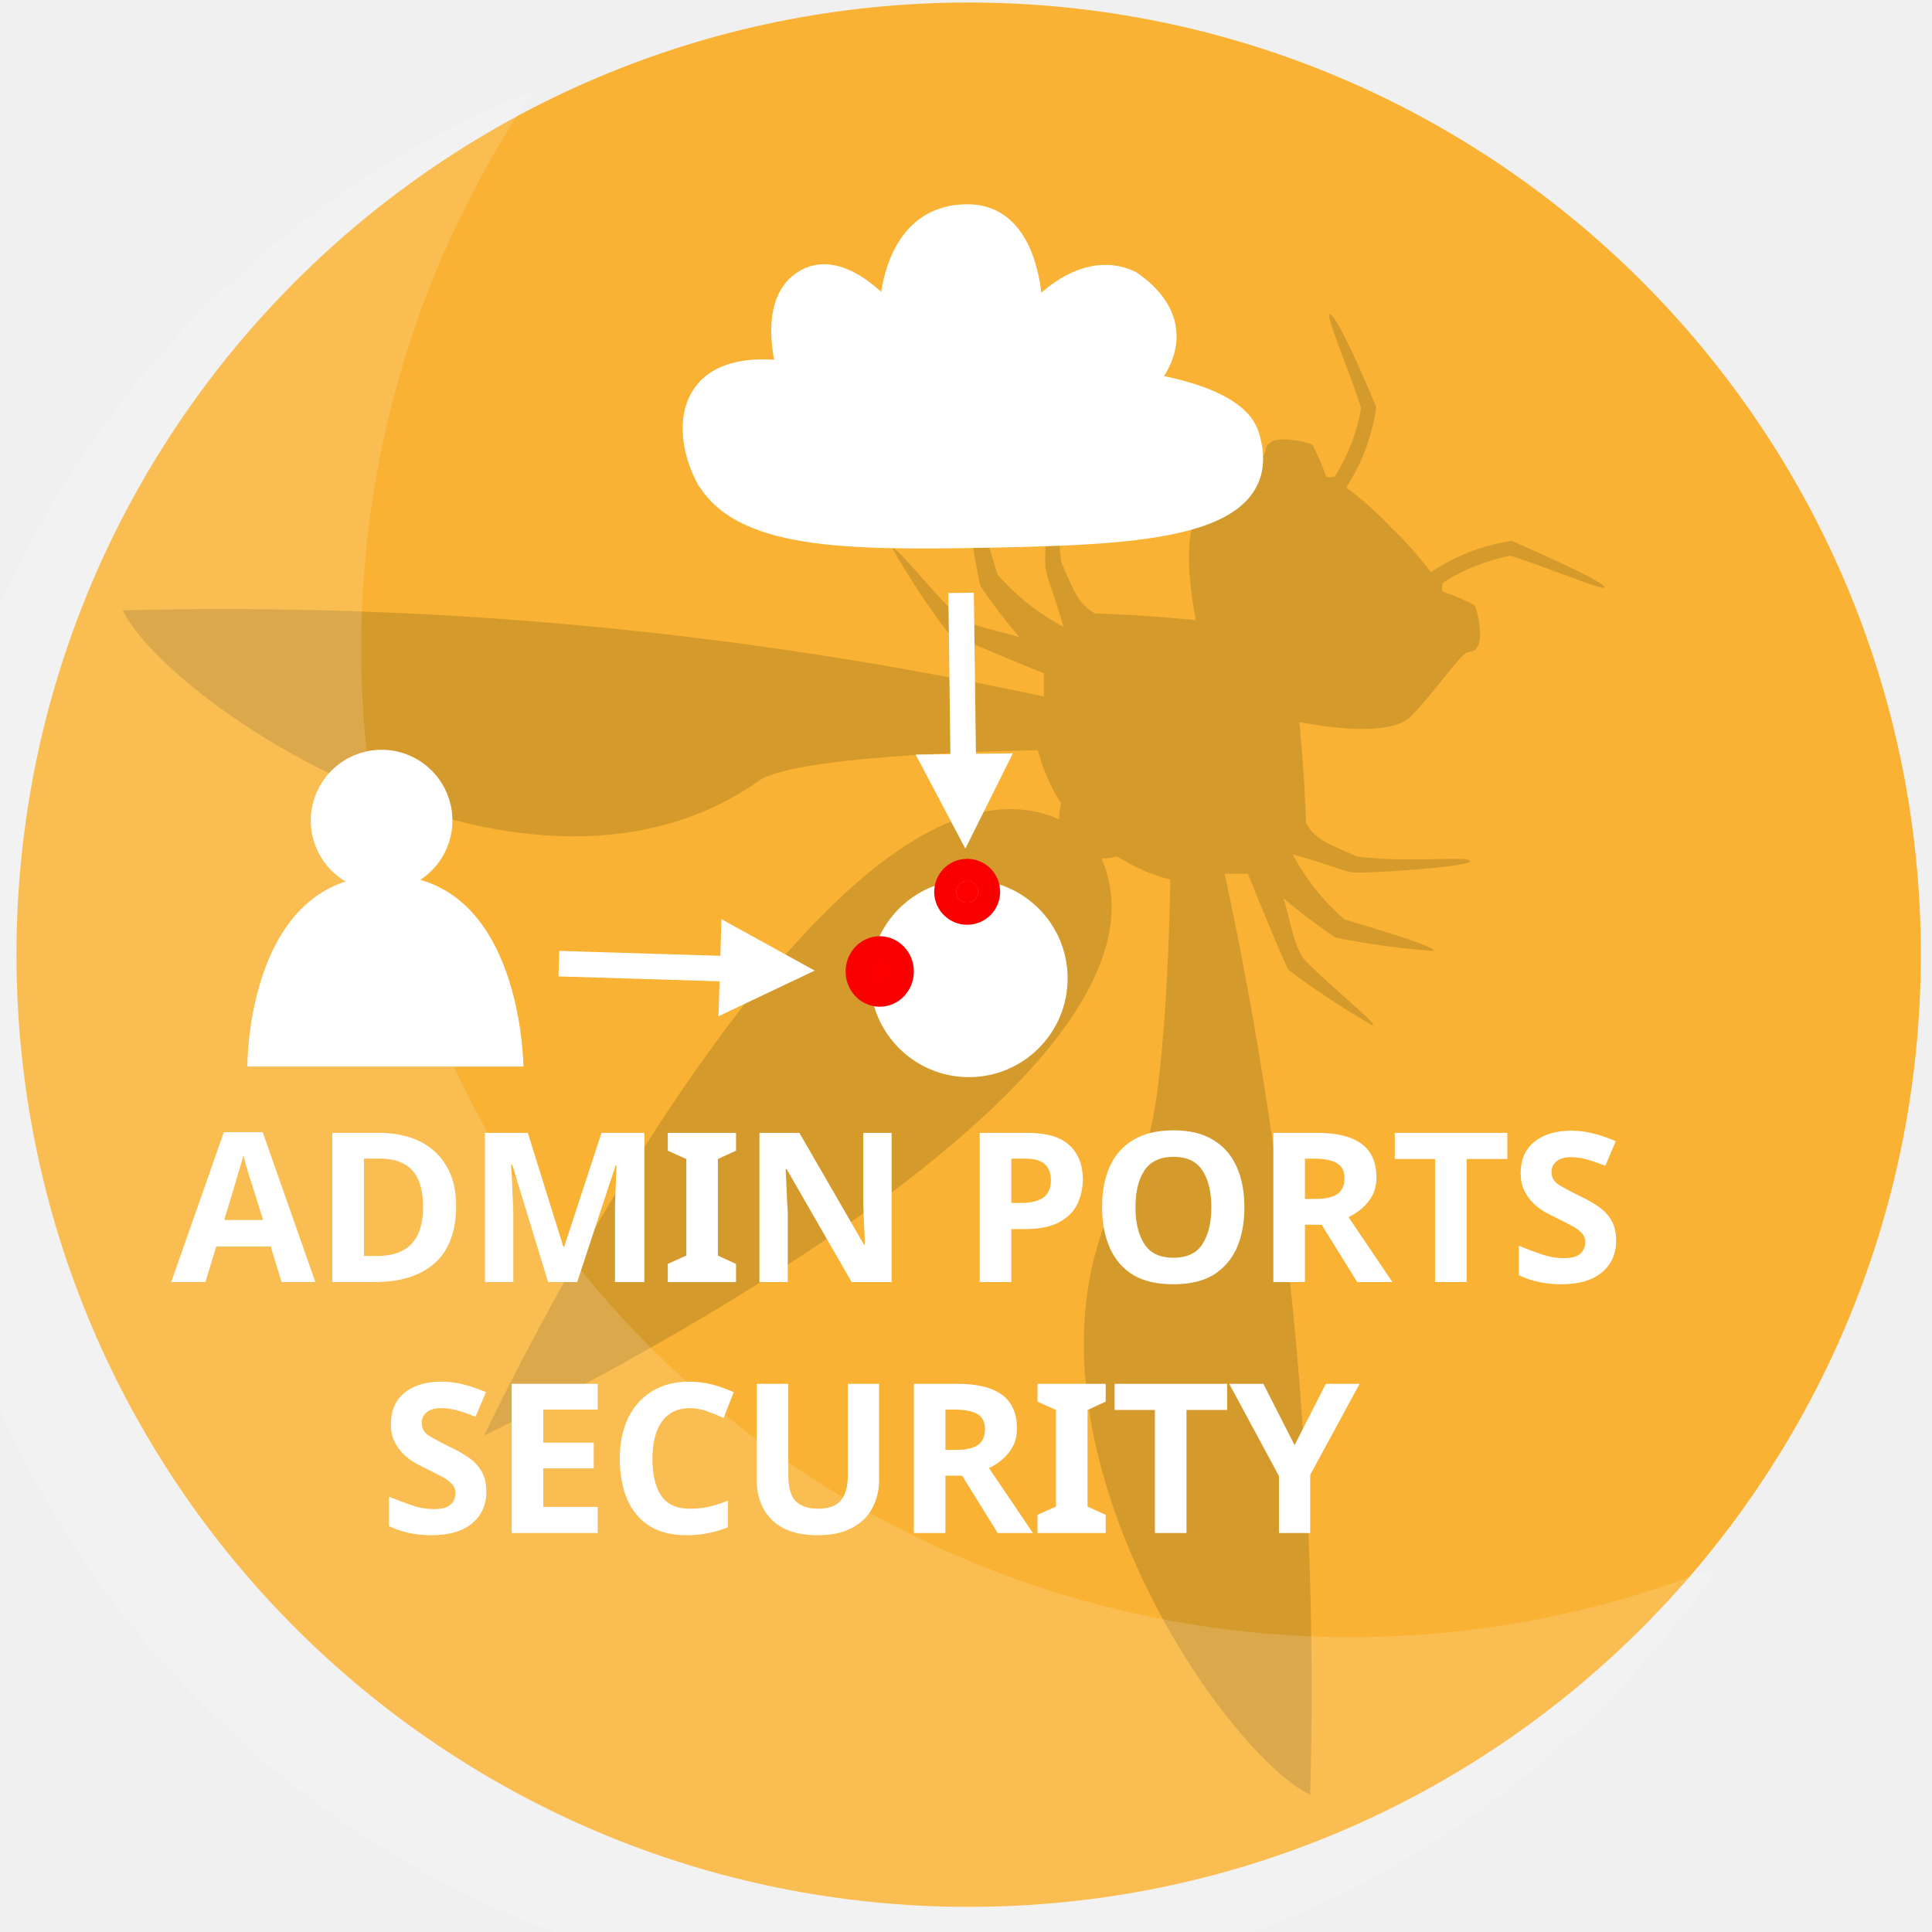
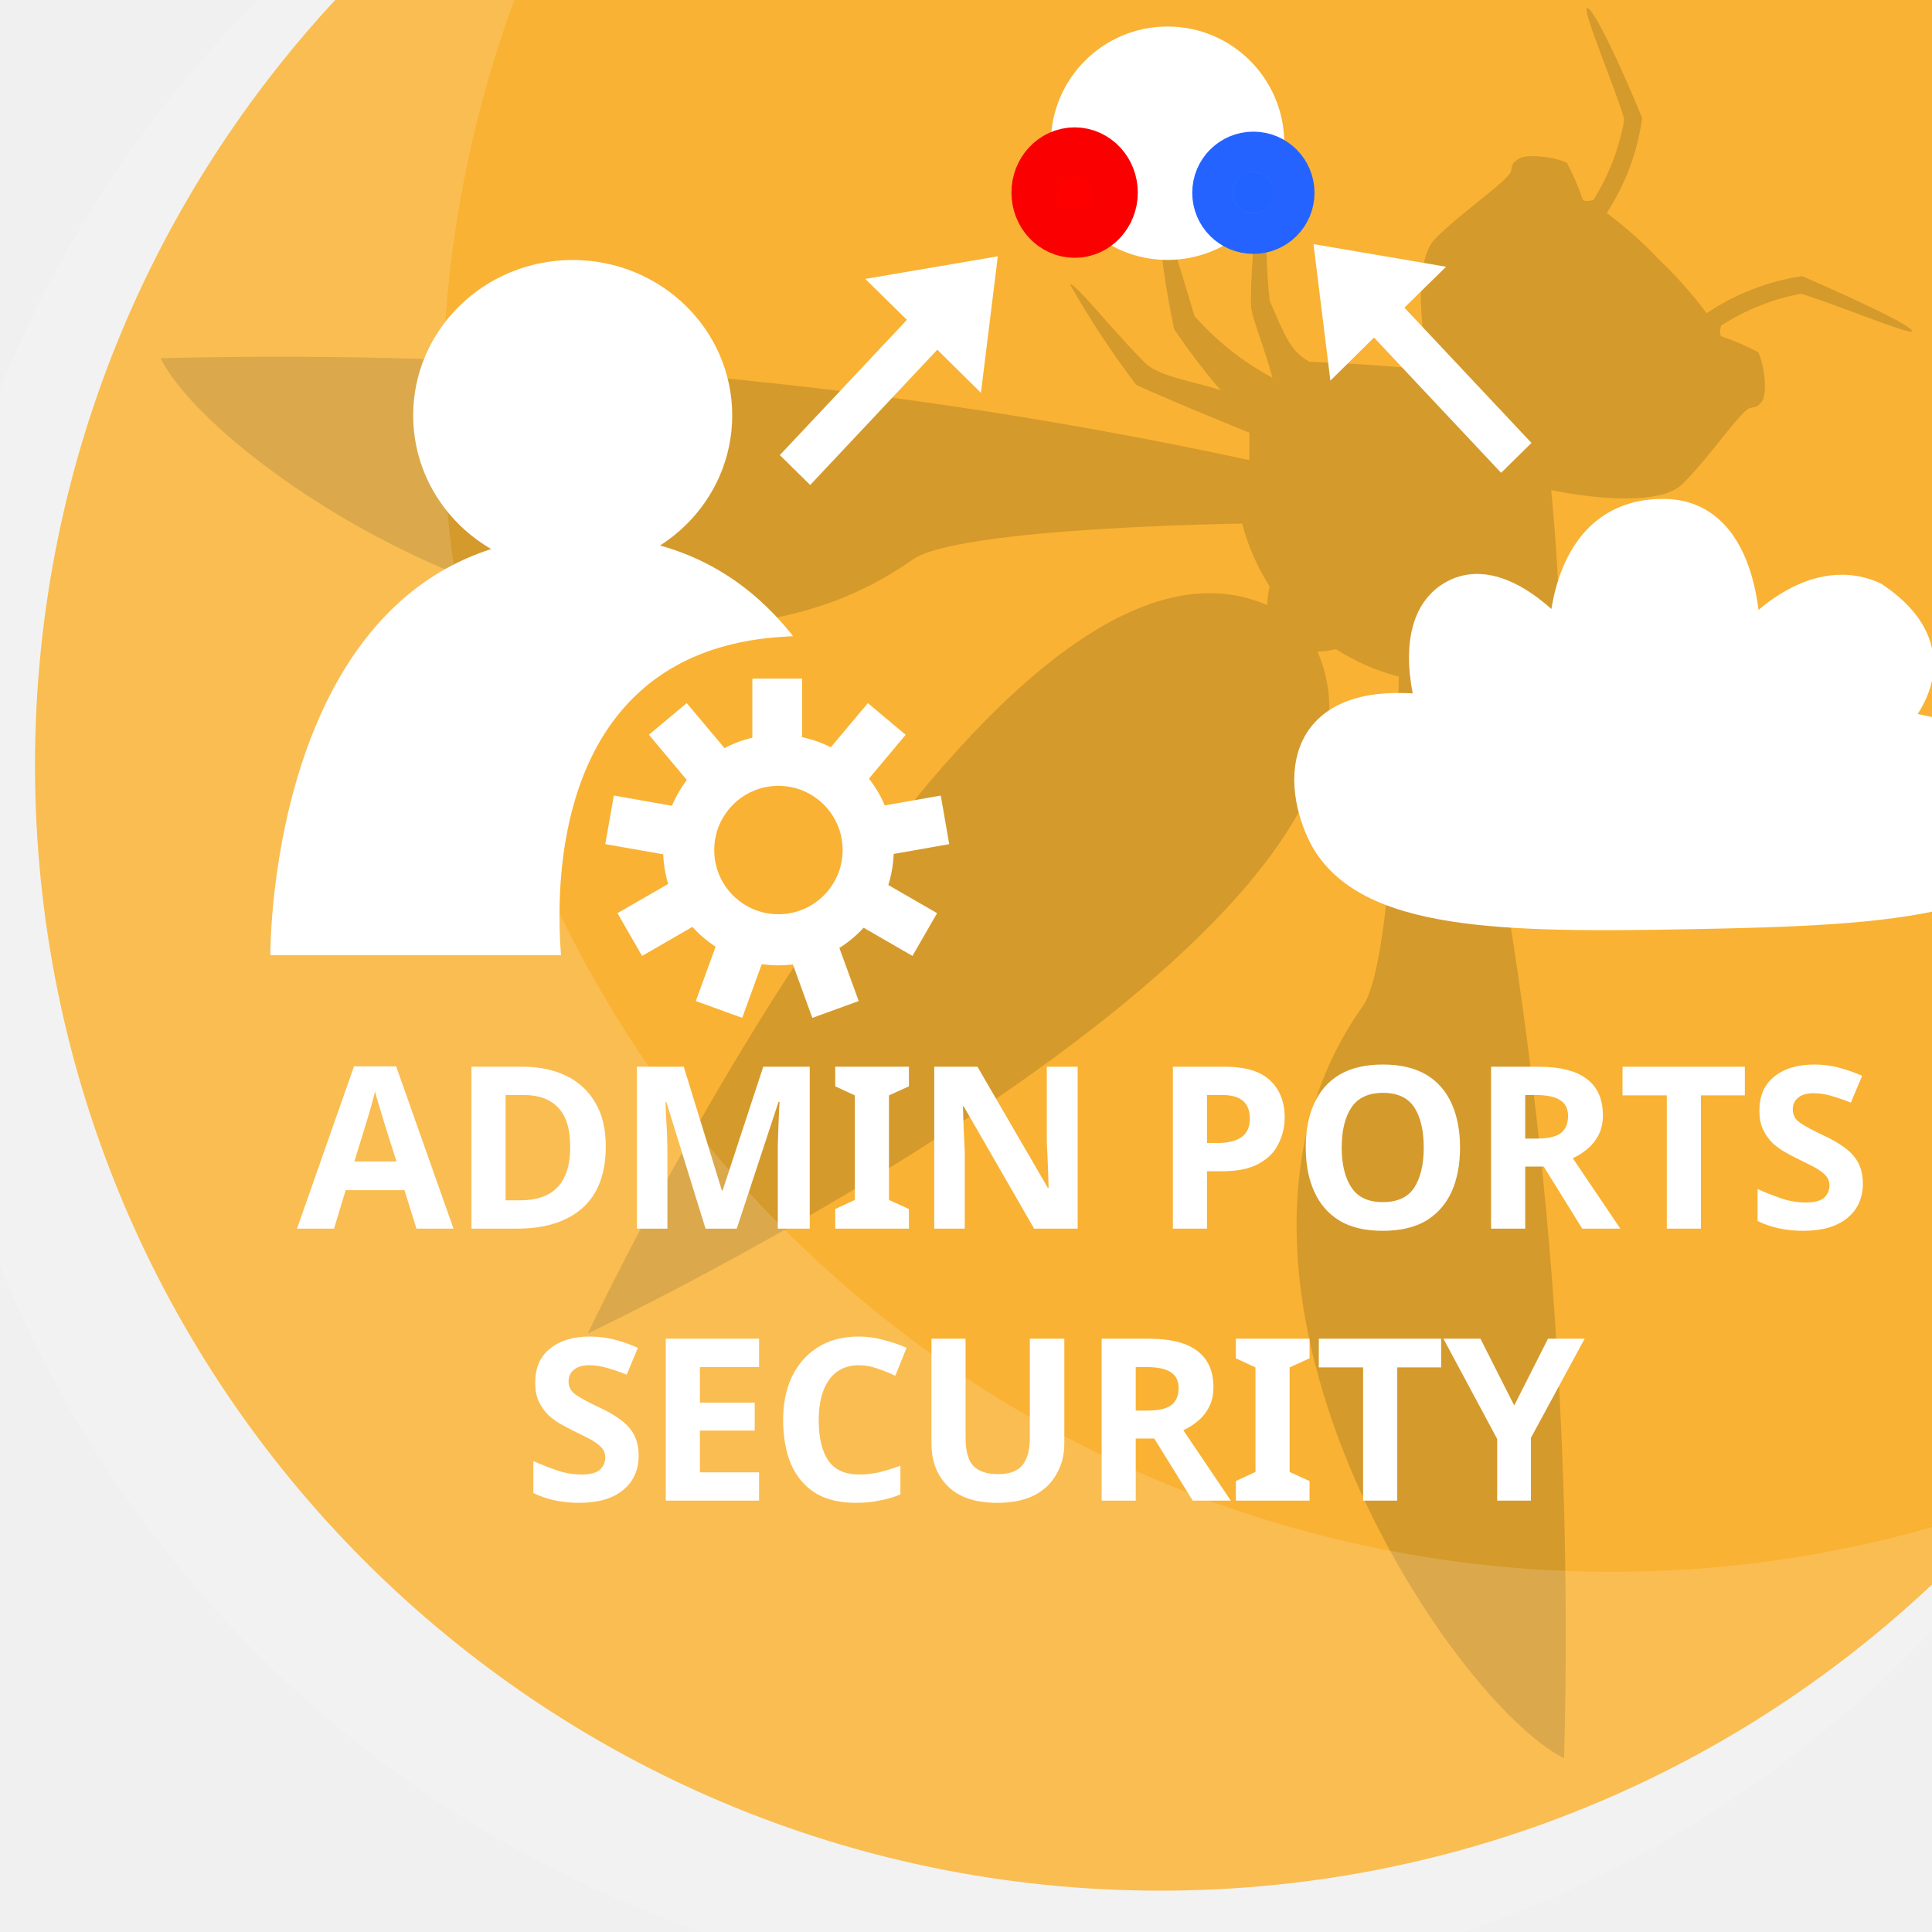
<svg xmlns="http://www.w3.org/2000/svg" viewBox="0 0 83.15 83.15" version="1.1" id="svg5058" width="2.2cm" height="2.2cm">
  <defs id="defs5010">
    <style id="style5005">.cls-1{fill:none;}.cls-2{clip-path:url(#clip-path);}.cls-3{fill:#f9b233;stroke:#f9b233;stroke-miterlimit:10;stroke-width:10px;}.cls-4{fill:#d59a2c;}.cls-5,.cls-6,.cls-9{fill:#fff;}.cls-5{opacity:0.15;}.cls-6{font-size:9px;font-family:Hind-SemiBold, Hind;font-weight:700;letter-spacing:-0.01em;}.cls-7{fill:#1d1d1b;}.cls-8{fill:#009640;}</style>
    <clipPath id="clip-path">
      <circle class="cls-1" cx="94.95" cy="42.69" r="41.1" id="circle5007" style="fill:none" />
    </clipPath>
    <clipPath id="clip-path-3">
      <circle class="cls-1" cx="94.95" cy="42.69" r="41.1" id="circle5007-6" style="fill:none" />
    </clipPath>
+     <clipPath clipPathUnits="userSpaceOnUse" id="clipPath3493">
+       <path style="fill:none;stroke:#000000;stroke-width:0.708px;stroke-linecap:butt;stroke-linejoin:miter;stroke-opacity:1" d="m 24.234,52.707 c 0,0 -0.898,-5.618 3.714,-5.863 4.612,-0.245 0.648,-6.286 0.648,-6.286 l -5.775,-1.997 -2.594,2.979 0.278,3.265 -2.131,3.011 -0.247,4.944 z" id="path3495" />
+     </clipPath>
  </defs>
  <g id="Ebene_2" data-name="Ebene 2" transform="translate(0,-24.68039)">
    <g id="Ebene_2-2" data-name="Ebene 2">
      <text id="text5024" x="-53.04" y="23.421" />
      <text id="text5026" x="-53.04" y="23.421" />
      <g id="g846" transform="translate(-0.3810036,-0.7620074)">
-         <circle style="fill:#f9b233;stroke:#f9b233;stroke-width:10px;stroke-miterlimit:10" class="cls-3" cx="42.07" cy="66.531" r="35.98" id="circle5014" />
-         <path style="fill:#d59a2c" class="cls-4" d="m 60.25,48.141 a 15.38,15.38 0 0 1 1.71,1.93 8.45,8.45 0 0 1 3.48,-1.35 c 2,0.87 4,1.81 4,2 0,0.19 -3,-1.07 -4.06,-1.36 a 8.16,8.16 0 0 0 -2.89,1.16 c -0.1,0.29 0,0.39 0,0.39 a 8.61,8.61 0 0 1 1.35,0.58 c 0.19,0.38 0.38,1.54 0.1,1.83 -0.1,0.1 -0.06,0.14 -0.39,0.2 -0.33,0.06 -1.41,1.71 -2.46,2.76 -1.05,1.05 -4.79,0.23 -4.79,0.23 0,0 0.22,2.18 0.29,4.35 0.38,0.69 0.87,0.87 2.22,1.45 2.42,0.29 4.75,-0.06 4.84,0.19 0.09,0.25 -4.7,0.57 -5.12,0.48 -0.42,-0.09 -1.45,-0.48 -2.52,-0.77 a 10,10 0 0 0 2.23,2.8 c 1.93,0.58 3.86,1.16 3.86,1.36 a 32.61,32.61 0 0 1 -4.25,-0.58 24.94,24.94 0 0 1 -2.23,-1.69 c 0.25,0.74 0.45,2.23 1,2.75 1.31,1.3 3,2.61 2.85,2.73 a 33.4,33.4 0 0 1 -3.65,-2.41 c -0.69,-1.51 -1.73,-4.12 -1.73,-4.12 h -1 a 166.83,166.83 0 0 1 3.68,39.64 c -4.17,-2.09 -14.37,-17.48 -7.33,-27.39 1.18,-1.65 1.31,-12 1.31,-12 a 7.9,7.9 0 0 1 -2.29,-1 2.81,2.81 0 0 1 -0.67,0.09 c 4.43,10.17 -26.57,24.83 -26.57,24.83 0,0 14.57,-30.96 24.74,-26.52 a 2.82,2.82 0 0 1 0.09,-0.68 7.9,7.9 0 0 1 -1,-2.29 c 0,0 -10.33,0.13 -12,1.31 -9.91,7 -25.3,-3.16 -27.39,-7.33 a 167.45,167.45 0 0 1 39.65,3.71 v -1 c 0,0 -2.61,-1.05 -4.12,-1.74 a 33.4,33.4 0 0 1 -2.41,-3.65 c 0.12,-0.15 1.43,1.54 2.73,2.85 0.52,0.52 2,0.72 2.76,1 a 23.21,23.21 0 0 1 -1.7,-2.23 31,31 0 0 1 -0.61,-4.35 c 0.19,0 0.77,1.93 1.35,3.87 a 10.13,10.13 0 0 0 2.84,2.25 c -0.29,-1.07 -0.68,-2 -0.77,-2.51 -0.09,-0.51 0.23,-5.21 0.48,-5.12 0.25,0.09 -0.1,2.41 0.19,4.83 0.58,1.35 0.77,1.84 1.45,2.22 2.17,0.07 4.35,0.29 4.35,0.29 0,0 -0.81,-3.75 0.24,-4.79 1.05,-1.04 2.7,-2.13 2.75,-2.46 0.05,-0.33 0.1,-0.29 0.2,-0.38 0.29,-0.29 1.45,-0.1 1.83,0.09 a 9.05,9.05 0 0 1 0.58,1.35 c 0,0 0.1,0.1 0.39,0 a 8.16,8.16 0 0 0 1.12,-2.92 c -0.29,-1.07 -1.57,-4.05 -1.35,-4.06 0.22,-0.01 1.15,1.93 2,4 a 8.4,8.4 0 0 1 -1.29,3.46 15.38,15.38 0 0 1 1.93,1.72 z" id="path5016" />
-         <path style="opacity:0.15;fill:#ffffff" class="cls-5" d="m 58.49,95.901 a 42.54,42.54 0 0 1 -35.12,-66.58 42.55,42.55 0 1 0 51,63.51 42.43,42.43 0 0 1 -15.88,3.07 z" id="path5018" />
-         <text class="cls-6" id="text5022" x="7.75" y="80.621" style="font-weight:700;font-size:9px;font-family:Hind-SemiBold, Hind;letter-spacing:-0.01em;fill:#ffffff">ADMIN PORTS<tspan x="16.72" y="91.421" id="tspan5020">SECURITY</tspan>
+         <circle style="fill:#f9b233;stroke:#f9b233;stroke-width:11.819px;stroke-miterlimit:10" class="cls-3" cx="50.323" cy="58.378" r="42.526" id="circle5014" />
+         <path style="fill:#d59a2c;stroke-width:1.182" class="cls-4" d="m 71.811,36.642 a 18.178,18.178 0 0 1 2.021,2.281 9.987,9.987 0 0 1 4.113,-1.596 c 2.364,1.028 4.728,2.139 4.728,2.364 0,0.225 -3.546,-1.265 -4.799,-1.607 a 9.645,9.645 0 0 0 -3.416,1.371 c -0.118,0.343 0,0.461 0,0.461 a 10.176,10.176 0 0 1 1.596,0.686 c 0.225,0.449 0.449,1.82 0.118,2.163 -0.118,0.118 -0.071,0.165 -0.461,0.236 -0.39,0.071 -1.667,2.021 -2.908,3.262 -1.241,1.241 -5.661,0.272 -5.661,0.272 0,0 0.26,2.577 0.343,5.141 0.449,0.816 1.028,1.028 2.624,1.714 2.86,0.343 5.614,-0.071 5.721,0.225 0.106,0.295 -5.555,0.674 -6.052,0.567 -0.496,-0.106 -1.714,-0.567 -2.978,-0.91 a 11.819,11.819 0 0 0 2.636,3.309 c 2.281,0.686 4.562,1.371 4.562,1.607 A 38.543,38.543 0 0 1 68.974,57.503 29.478,29.478 0 0 1 66.338,55.506 c 0.295,0.875 0.532,2.636 1.182,3.25 1.548,1.537 3.546,3.085 3.369,3.227 A 39.477,39.477 0 0 1 66.575,59.134 C 65.759,57.35 64.53,54.265 64.53,54.265 h -1.182 a 197.183,197.183 0 0 1 4.35,46.852 c -4.929,-2.47 -16.984,-20.66 -8.664,-32.373 1.395,-1.95 1.548,-14.183 1.548,-14.183 a 9.337,9.337 0 0 1 -2.707,-1.182 3.321,3.321 0 0 1 -0.792,0.106 c 5.236,12.02 -31.404,29.348 -31.404,29.348 0,0 17.221,-36.593 29.241,-31.345 a 3.333,3.333 0 0 1 0.106,-0.804 9.337,9.337 0 0 1 -1.182,-2.707 c 0,0 -12.209,0.154 -14.183,1.548 C 27.949,57.799 9.759,45.79 7.289,40.861 a 197.915,197.915 0 0 1 46.864,4.385 v -1.182 c 0,0 -3.085,-1.241 -4.87,-2.057 a 39.477,39.477 0 0 1 -2.848,-4.314 c 0.142,-0.177 1.69,1.82 3.227,3.369 0.615,0.615 2.364,0.851 3.262,1.182 a 27.433,27.433 0 0 1 -2.009,-2.636 36.64,36.64 0 0 1 -0.721,-5.141 c 0.225,0 0.91,2.281 1.596,4.574 a 11.973,11.973 0 0 0 3.357,2.659 c -0.343,-1.265 -0.804,-2.364 -0.91,-2.967 -0.106,-0.603 0.272,-6.158 0.567,-6.052 0.295,0.106 -0.118,2.848 0.225,5.709 0.686,1.596 0.91,2.175 1.714,2.624 2.565,0.083 5.141,0.343 5.141,0.343 0,0 -0.957,-4.432 0.284,-5.661 1.241,-1.229 3.191,-2.518 3.25,-2.908 0.059,-0.39 0.118,-0.343 0.236,-0.449 0.343,-0.343 1.714,-0.118 2.163,0.106 a 10.697,10.697 0 0 1 0.686,1.596 c 0,0 0.118,0.118 0.461,0 a 9.645,9.645 0 0 0 1.324,-3.451 c -0.343,-1.265 -1.856,-4.787 -1.596,-4.799 0.26,-0.012 1.359,2.281 2.364,4.728 a 9.928,9.928 0 0 1 -1.525,4.09 18.178,18.178 0 0 1 2.281,2.033 z" id="path5016" />
+         <path style="opacity:0.15;fill:#ffffff;stroke-width:1.182" class="cls-5" d="M 69.73,93.091 A 50.28,50.28 0 0 1 28.221,14.398 50.291,50.291 0 1 0 88.499,89.463 50.15,50.15 0 0 1 69.73,93.091 Z" id="path5018" />
+         <text class="cls-6" id="text5022" x="13.163" y="78.322" style="font-weight:700;font-size:9.753px;font-family:Hind-SemiBold, Hind;letter-spacing:-0.01em;fill:#ffffff;stroke-width:1.084">ADMIN PORTS<tspan x="22.883" y="90.026" id="tspan5020" style="stroke-width:1.084">SECURITY</tspan>
        </text>
-         <g id="g215" transform="matrix(0.5973029,-0.5618357,0.5618357,0.5973029,-21.85115,50.03205)">
-           <rect class="cls-9" x="-19.524" y="57.047" width="1.339" height="9.287" transform="rotate(-45)" id="rect5038" style="fill:#ffffff;stroke-width:0.853" />
-           <polygon class="cls-9" points="83.31,37.57 85.43,35.46 87.54,33.34 89.55,39.58 " id="polygon5040" transform="matrix(0.8528435,0,0,0.8528435,-39.83657,29.3798)" style="fill:#ffffff" />
-         </g>
-         <g id="g211" transform="matrix(0.5723183,-0.5872664,0.5872664,0.5723183,-21.28387,52.8216)">
-           <rect class="cls-9" x="76.216" y="-1.282" width="1.339" height="9.287" transform="rotate(45)" id="rect5042" style="fill:#ffffff;stroke-width:0.853" />
-           <polygon class="cls-9" points="106.67,37.41 100.43,39.41 102.44,33.18 104.55,35.29 " id="polygon5044" transform="matrix(0.8528435,0,0,0.8528435,-39.83657,29.3798)" style="fill:#ffffff" />
-         </g>
-         <circle style="fill:#ffffff" id="circle5046" r="4.25" cy="67.551" cx="42.08" class="cls-9" />
-         <path style="fill:#ffffff;stroke:#ffffff;stroke-width:0.957px;stroke-linecap:butt;stroke-linejoin:miter;stroke-opacity:1" d="m 30.746,45.884 c 1.43,2.711 5.95,2.774 12.199,2.652 6.549,-0.128 12.414,-0.373 11.146,-4.369 -0.545,-1.718 -4.489,-2.201 -4.489,-2.201 0,0 2.452,-2.306 -0.566,-4.399 -2.219,-1.048 -4.252,1.583 -4.252,1.583 0,0 0.135,-4.412 -2.731,-4.437 -3.461,-0.031 -3.359,4.407 -3.359,4.407 0,0 -2.077,-2.697 -3.768,-1.537 -1.51,1.036 -0.604,3.884 -0.604,3.884 -4.551,-0.625 -4.518,2.543 -3.577,4.417 z" id="path217" />
-         <g id="g4735" transform="matrix(1.145917,0,0,1.145917,-11.13716,11.41688)">
+         <circle style="fill:#ffffff;stroke-width:1.182" id="circle5046" r="5.023" cy="31.606" cx="50.63" class="cls-9" />
+         <path style="fill:#ffffff;stroke:#ffffff;stroke-width:1.218px;stroke-linecap:butt;stroke-linejoin:miter;stroke-opacity:1" d="m 57.346,61.504 c 1.853,3.393 7.71,3.472 15.807,3.32 8.486,-0.16 16.087,-0.466 14.443,-5.469 -0.706,-2.15 -5.817,-2.754 -5.817,-2.754 0,0 3.177,-2.886 -0.733,-5.506 -2.875,-1.311 -5.51,1.981 -5.51,1.981 0,0 0.176,-5.522 -3.538,-5.553 -4.485,-0.038 -4.353,5.516 -4.353,5.516 0,0 -2.692,-3.375 -4.882,-1.924 -1.957,1.296 -0.782,4.861 -0.782,4.861 -5.897,-0.782 -5.855,3.183 -4.635,5.529 z" id="path217" />
+         <g id="g4735" transform="matrix(2.581114,0,0,2.514868,-37.909,-64.96658)" clip-path="url(#clipPath3493)">
          <circle r="1.715" cy="43.059" cx="24.384" id="path1024" style="opacity:1;fill:#ffffff;stroke:#ffffff;stroke-width:1.89;stroke-opacity:1" />
          <path id="path1026" d="m 24.527,45.113 c -5.243,0.022 -5.184,7.184 -5.184,7.184 h 10.367 c 0,0 -0.042,-7.205 -5.184,-7.184 z" style="color:#000000;font-style:normal;font-variant:normal;font-weight:normal;font-stretch:normal;font-size:medium;line-height:normal;font-family:sans-serif;font-variant-ligatures:normal;font-variant-position:normal;font-variant-caps:normal;font-variant-numeric:normal;font-variant-alternates:normal;font-feature-settings:normal;text-indent:0;text-align:start;text-decoration:none;text-decoration-line:none;text-decoration-style:solid;text-decoration-color:#000000;letter-spacing:normal;word-spacing:normal;text-transform:none;writing-mode:lr-tb;direction:ltr;text-orientation:mixed;dominant-baseline:auto;baseline-shift:baseline;text-anchor:start;white-space:normal;shape-padding:0;clip-rule:nonzero;display:inline;overflow:visible;visibility:visible;opacity:1;isolation:auto;mix-blend-mode:normal;color-interpolation:sRGB;color-interpolation-filters:linearRGB;solid-color:#000000;solid-opacity:1;vector-effect:none;fill:#ffffff;fill-opacity:1;fill-rule:nonzero;stroke:none;stroke-width:1.89;stroke-linecap:butt;stroke-linejoin:miter;stroke-miterlimit:4;stroke-dasharray:none;stroke-dashoffset:0;stroke-opacity:1;color-rendering:auto;image-rendering:auto;shape-rendering:auto;text-rendering:auto;enable-background:accumulate" />
        </g>
-         <ellipse style="opacity:1;fill:#ff0000;stroke:#fa0000;stroke-width:1.89;stroke-opacity:1" id="path3400" cx="38.243" cy="67.253" rx="0.524" ry="0.572" />
-         <circle style="opacity:1;fill:#ff0000;stroke:#fa0000;stroke-width:1.89;stroke-opacity:1" id="path3402" cx="42.006" cy="63.824" r="0.476" />
+         <ellipse style="opacity:1;fill:#ff0000;stroke:#fa0000;stroke-width:3.498;stroke-opacity:1" id="path3400" cx="46.631" cy="33.731" rx="0.97" ry="1.058" />
+         <circle style="opacity:1;fill:#2262ff;fill-opacity:1;stroke:#2463ff;stroke-width:3.498;stroke-miterlimit:4;stroke-dasharray:none;stroke-opacity:1" id="path3402" cx="54.324" cy="33.739" r="0.882" />
+         <g id="g215-7" transform="matrix(-1.147281,0.1926743,0.232889,-1.16593,84.12428,102.521)">
+           <rect class="cls-9" x="-19.524" y="57.047" width="1.339" height="9.287" transform="rotate(-45)" id="rect5038-3" style="fill:#ffffff;stroke-width:0.853" />
+           <polygon class="cls-9" points="87.54,33.34 89.55,39.58 83.31,37.57 85.43,35.46 " id="polygon5040-6" transform="matrix(0.8528435,0,0,0.8528435,-39.83657,29.3798)" style="fill:#ffffff" />
+         </g>
+         <g id="g3477" transform="matrix(1.603382,0,0,1.603382,75.59975,-42.48164)">
+           <circle r="2.409" cy="65.18" cx="-26.018" id="path3425" style="opacity:1;fill:none;fill-opacity:1;stroke:#ffffff;stroke-width:1.372;stroke-miterlimit:4;stroke-dasharray:none;stroke-opacity:1" />
+           <rect y="61.236" x="-26.065" height="1.044" width="0.034" id="rect3427" style="opacity:1;fill:#000000;fill-opacity:1;stroke:#ffffff;stroke-width:1.29;stroke-miterlimit:4;stroke-dasharray:none;stroke-opacity:1" />
+           <rect style="opacity:1;fill:#000000;fill-opacity:1;stroke:#ffffff;stroke-width:1.29;stroke-miterlimit:4;stroke-dasharray:none;stroke-opacity:1" id="rect3433" width="0.034" height="1.044" x="-26.065" y="61.236" />
+           <rect y="61.236" x="-26.065" height="1.044" width="0.034" id="rect3435" style="opacity:1;fill:#000000;fill-opacity:1;stroke:#ffffff;stroke-width:1.29;stroke-miterlimit:4;stroke-dasharray:none;stroke-opacity:1" />
+           <rect style="opacity:1;fill:#000000;fill-opacity:1;stroke:#ffffff;stroke-width:1.29;stroke-miterlimit:4;stroke-dasharray:none;stroke-opacity:1" id="rect3437" width="0.034" height="1.044" x="-26.065" y="61.236" />
+           <rect y="61.236" x="-26.065" height="1.044" width="0.034" id="rect3439" style="opacity:1;fill:#000000;fill-opacity:1;stroke:#ffffff;stroke-width:1.29;stroke-miterlimit:4;stroke-dasharray:none;stroke-opacity:1" />
+           <rect style="opacity:1;fill:#000000;fill-opacity:1;stroke:#ffffff;stroke-width:1.29;stroke-miterlimit:4;stroke-dasharray:none;stroke-opacity:1" id="rect3441" width="0.034" height="1.044" x="-26.065" y="61.236" />
+           <rect y="61.236" x="-26.065" height="1.044" width="0.034" id="rect3443" style="opacity:1;fill:#000000;fill-opacity:1;stroke:#ffffff;stroke-width:1.29;stroke-miterlimit:4;stroke-dasharray:none;stroke-opacity:1" />
+           <rect transform="rotate(80)" style="opacity:1;fill:#000000;fill-opacity:1;stroke:#ffffff;stroke-width:1.29;stroke-miterlimit:4;stroke-dasharray:none;stroke-opacity:1" id="rect3445" width="0.034" height="1.044" x="59.633" y="33.042" />
+           <rect transform="rotate(40)" y="62.735" x="21.915" height="1.044" width="0.034" id="rect3447" style="opacity:1;fill:#000000;fill-opacity:1;stroke:#ffffff;stroke-width:1.29;stroke-miterlimit:4;stroke-dasharray:none;stroke-opacity:1" />
+           <rect transform="rotate(-40)" style="opacity:1;fill:#000000;fill-opacity:1;stroke:#ffffff;stroke-width:1.29;stroke-miterlimit:4;stroke-dasharray:none;stroke-opacity:1" id="rect3449" width="0.034" height="1.044" x="-61.857" y="29.247" />
+           <rect y="-13.949" x="69.44" height="1.044" width="0.034" id="rect3451" style="opacity:1;fill:#000000;fill-opacity:1;stroke:#ffffff;stroke-width:1.29;stroke-miterlimit:4;stroke-dasharray:none;stroke-opacity:1" transform="rotate(120)" />
+           <rect transform="rotate(160)" style="opacity:1;fill:#000000;fill-opacity:1;stroke:#ffffff;stroke-width:1.29;stroke-miterlimit:4;stroke-dasharray:none;stroke-opacity:1" id="rect3453" width="0.034" height="1.044" x="46.748" y="-56.251" />
+           <rect y="-74.069" x="2.174" height="1.044" width="0.034" id="rect3455" style="opacity:1;fill:#000000;fill-opacity:1;stroke:#ffffff;stroke-width:1.29;stroke-miterlimit:4;stroke-dasharray:none;stroke-opacity:1" transform="rotate(-160)" />
+           <rect transform="rotate(-120)" style="opacity:1;fill:#000000;fill-opacity:1;stroke:#ffffff;stroke-width:1.29;stroke-miterlimit:4;stroke-dasharray:none;stroke-opacity:1" id="rect3457" width="0.034" height="1.044" x="-43.425" y="-59.067" />
+           <rect y="-18.264" x="-68.713" height="1.044" width="0.034" id="rect3459" style="opacity:1;fill:#000000;fill-opacity:1;stroke:#ffffff;stroke-width:1.29;stroke-miterlimit:4;stroke-dasharray:none;stroke-opacity:1" transform="rotate(-80)" />
+         </g>
+         <g id="g215-7-6" transform="matrix(1.147281,0.1926743,-0.232889,-1.16593,16.11287,103.0452)">
+           <rect class="cls-9" x="-19.524" y="57.047" width="1.339" height="9.287" transform="rotate(-45)" id="rect5038-3-3" style="fill:#ffffff;stroke-width:0.853" />
+           <polygon class="cls-9" points="83.31,37.57 85.43,35.46 87.54,33.34 89.55,39.58 " id="polygon5040-6-9" transform="matrix(0.8528435,0,0,0.8528435,-39.83657,29.3798)" style="fill:#ffffff" />
+         </g>
      </g>
    </g>
  </g>
</svg>
